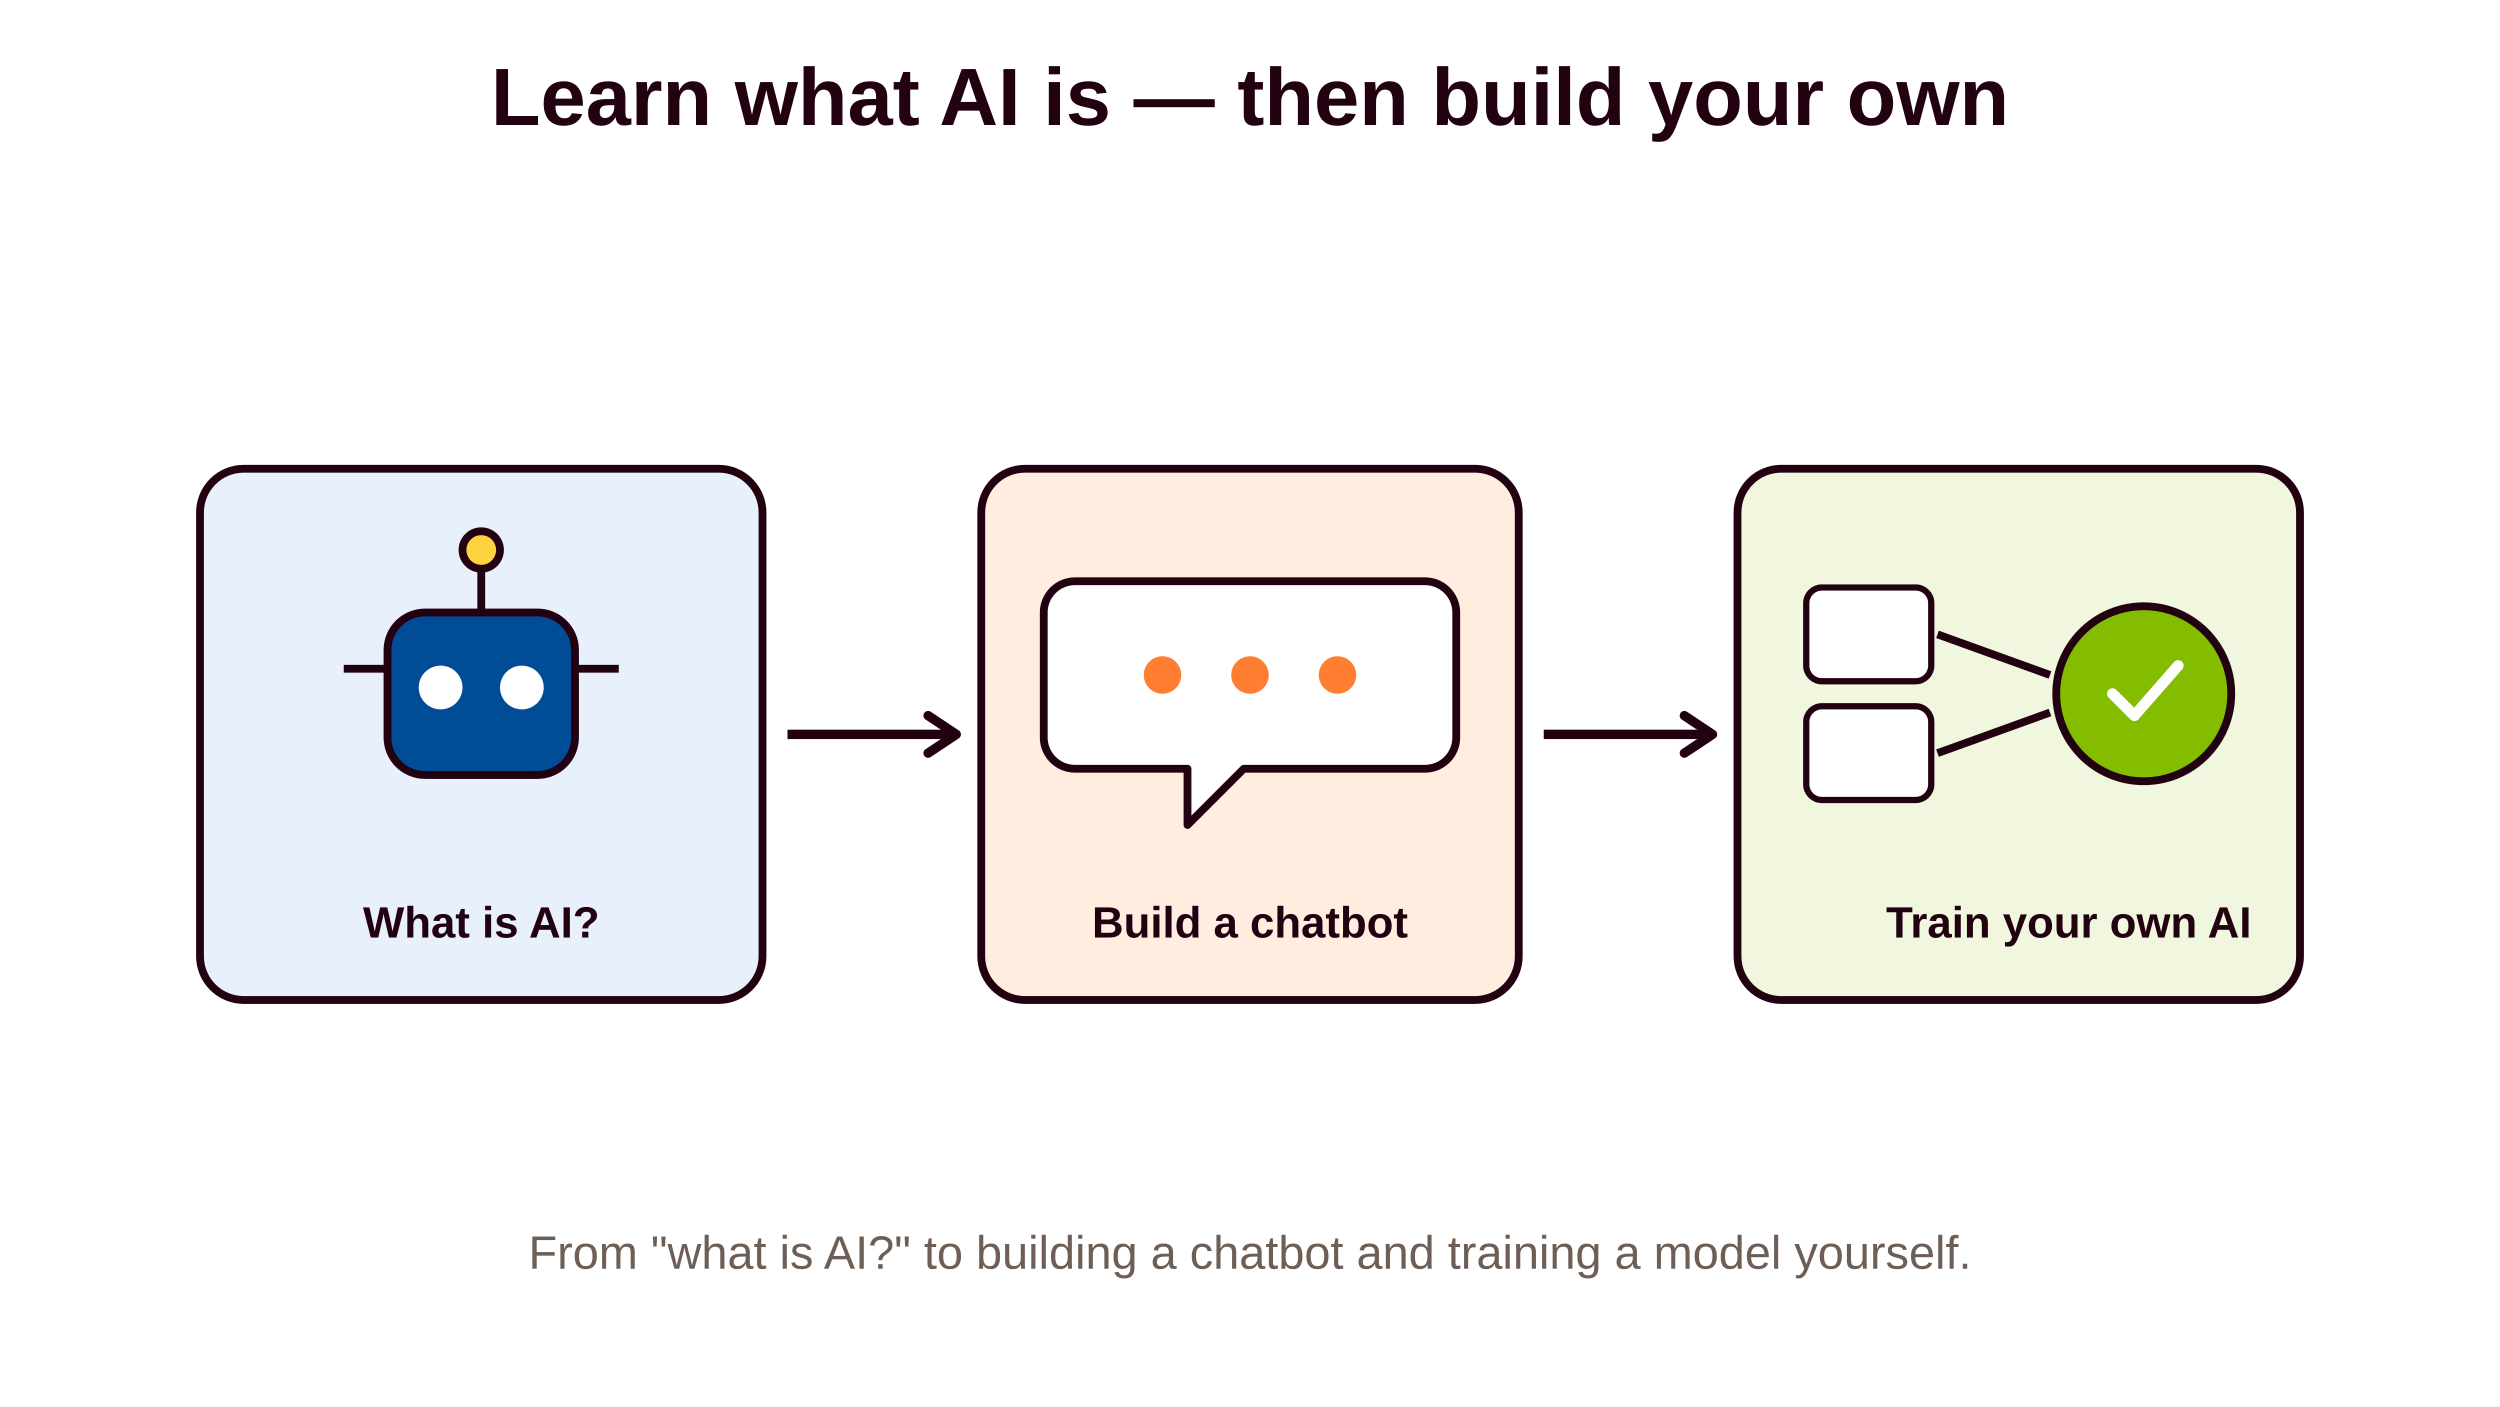
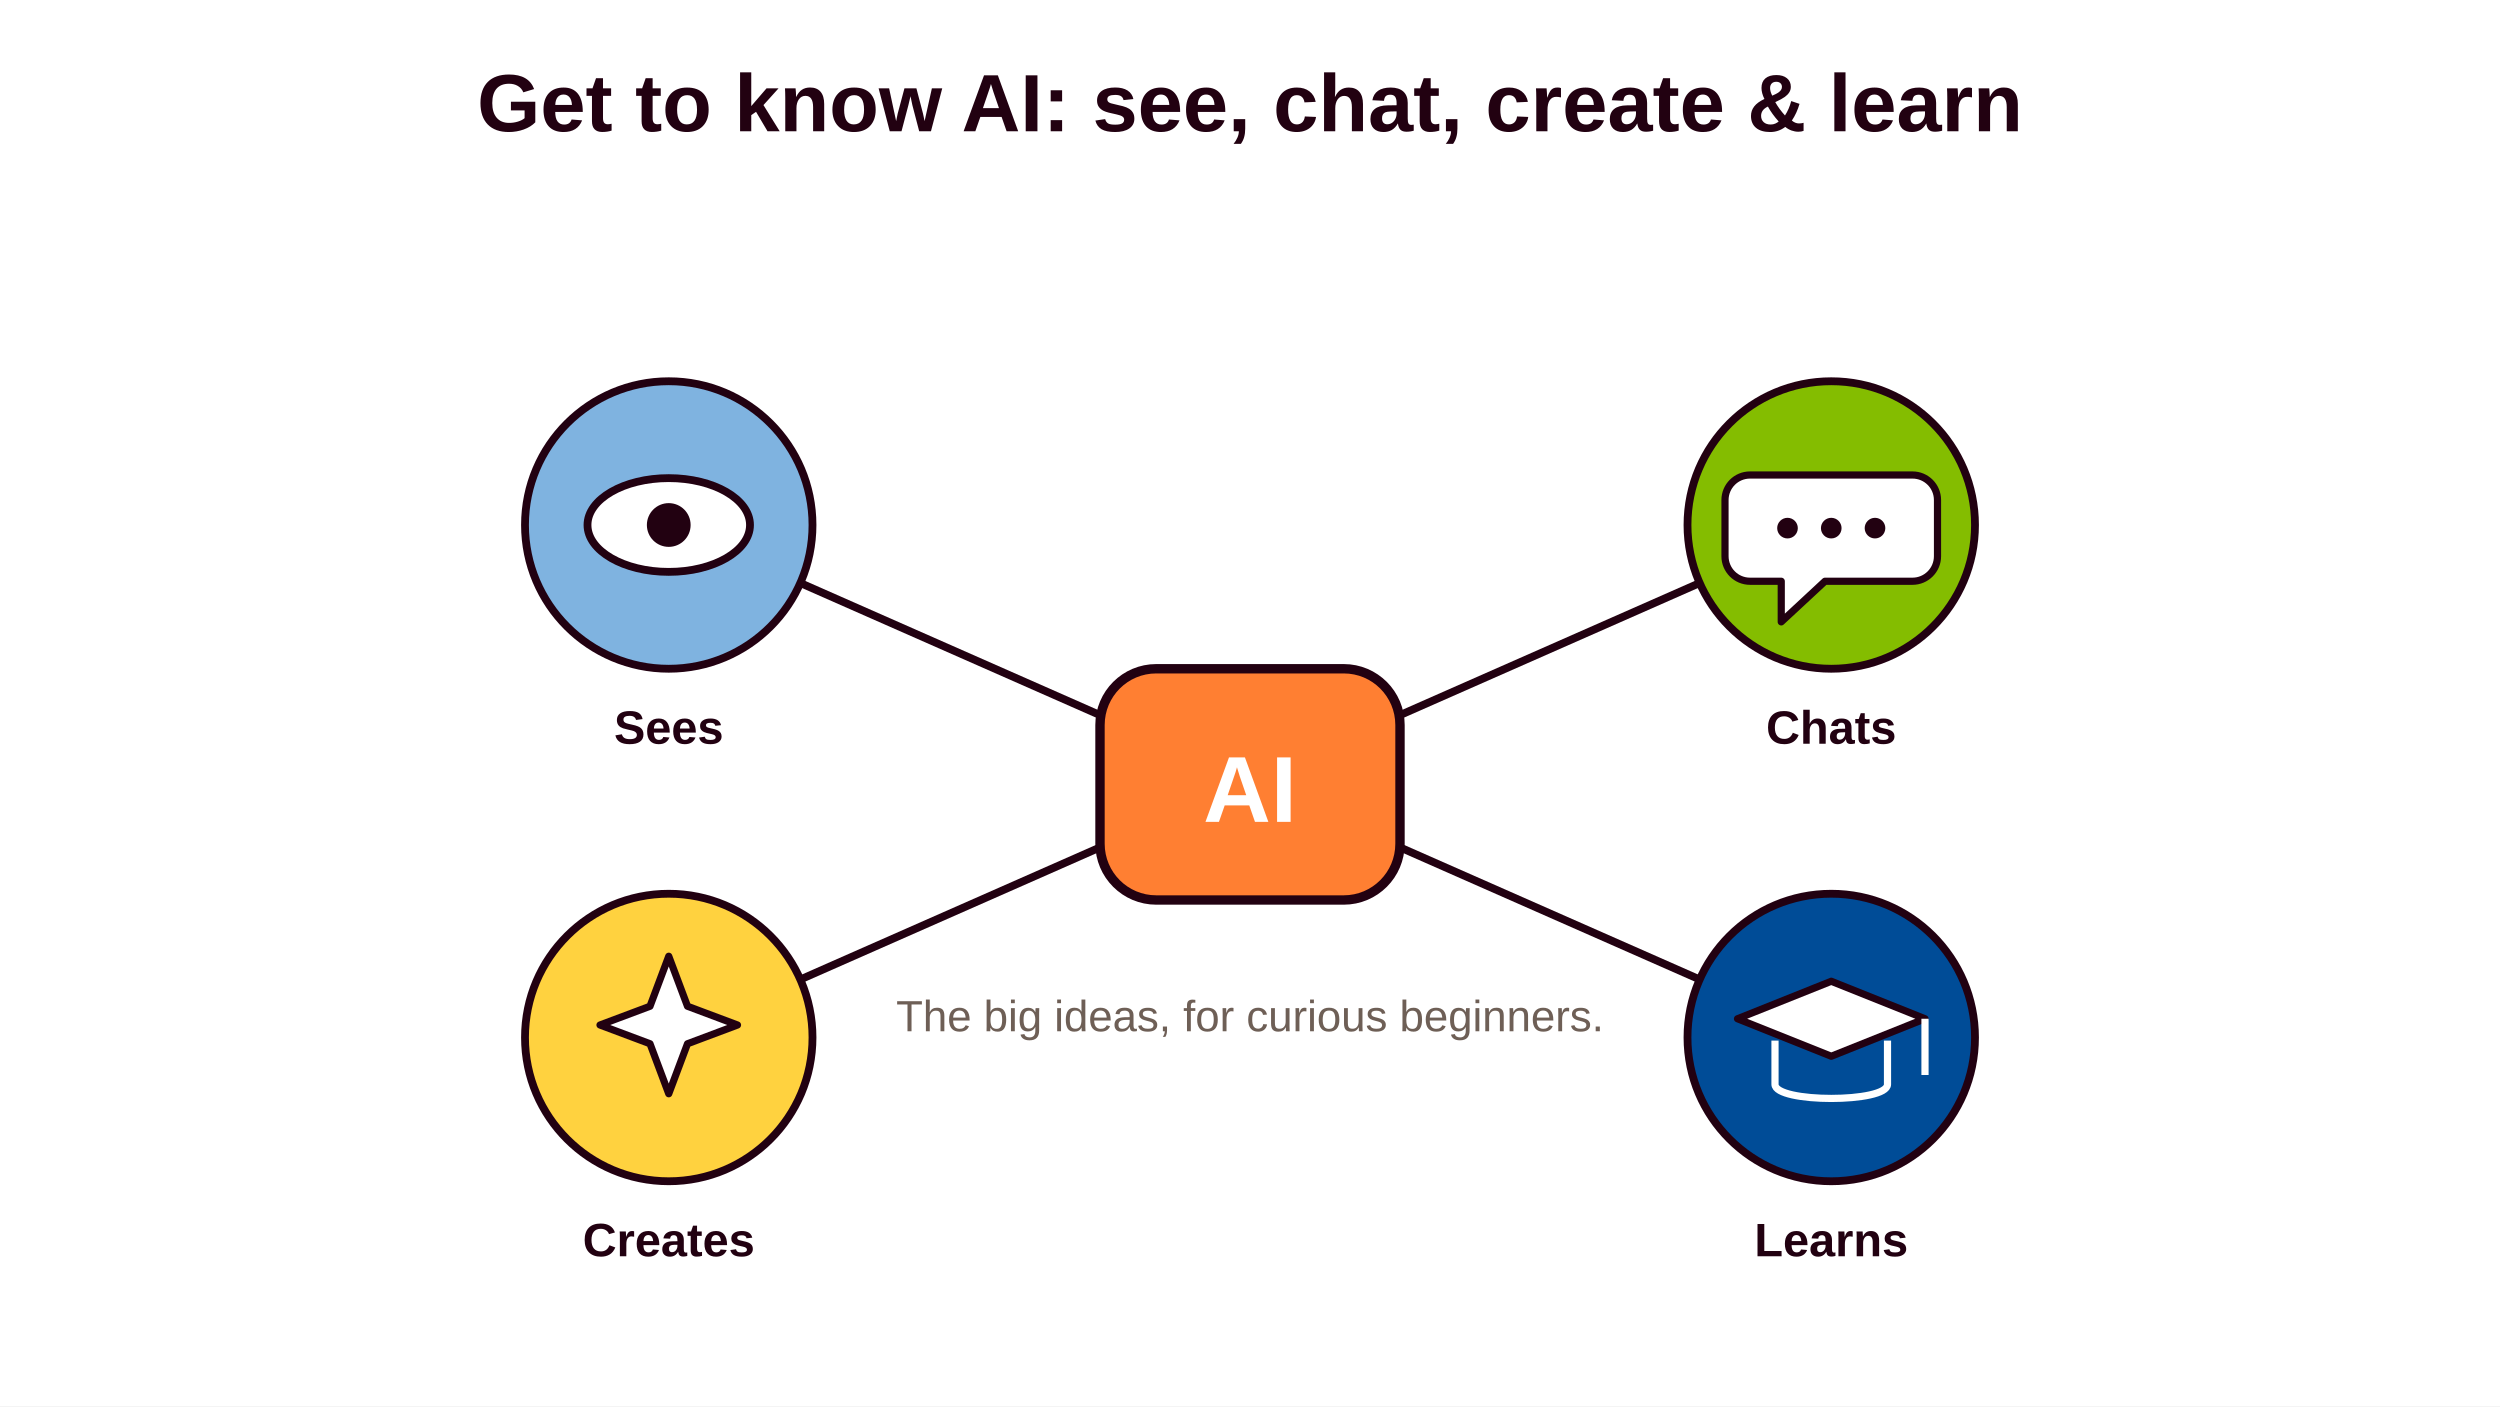
<svg xmlns="http://www.w3.org/2000/svg" viewBox="0 0 800 450">
  <rect width="800" height="450" fill="#fff" />
-   <text x="400" y="40" text-anchor="middle" font-family="Jost,Arial,sans-serif" font-weight="800" font-size="26" fill="#220111">Learn what AI is — then build your own</text>
-   <g>
-     <rect x="64" y="150" width="180" height="170" rx="14" fill="#E7F0FB" stroke="#220111" stroke-width="2.5" />
-     <rect x="124" y="196" width="60" height="52" rx="12" fill="#004C97" stroke="#220111" stroke-width="2.5" />
-     <circle cx="141" cy="220" r="7" fill="#fff" />
-     <circle cx="167" cy="220" r="7" fill="#fff" />
-     <line x1="154" y1="180" x2="154" y2="196" stroke="#220111" stroke-width="2.5" />
-     <circle cx="154" cy="176" r="6" fill="#FFD23F" stroke="#220111" stroke-width="2.5" />
-     <line x1="124" y1="214" x2="110" y2="214" stroke="#220111" stroke-width="2.5" />
-     <line x1="184" y1="214" x2="198" y2="214" stroke="#220111" stroke-width="2.5" />
-     <text x="154" y="300" text-anchor="middle" font-family="Jost,Arial,sans-serif" font-weight="700" font-size="14" fill="#220111">What is AI?</text>
+   <text x="400" y="42" text-anchor="middle" font-family="Jost,Arial,sans-serif" font-weight="800" font-size="26" fill="#220111">Get to know AI: see, chat, create &amp; learn</text>
+   <g stroke="#220111" stroke-width="2.5">
+     <line x1="400" y1="250" x2="214" y2="168" />
+     <line x1="400" y1="250" x2="586" y2="168" />
+     <line x1="400" y1="250" x2="214" y2="332" />
+     <line x1="400" y1="250" x2="586" y2="332" />
  </g>
-   <line x1="252" y1="235" x2="306" y2="235" stroke="#220111" stroke-width="3" />
-   <path d="M297 229 L306 235 L297 241" fill="none" stroke="#220111" stroke-width="3" stroke-linecap="round" stroke-linejoin="round" />
-   <g>
-     <rect x="314" y="150" width="172" height="170" rx="14" fill="#FFEDE0" stroke="#220111" stroke-width="2.5" />
-     <path d="M344 186 h112 a10 10 0 0 1 10 10 v40 a10 10 0 0 1 -10 10 h-58 l-18 18 v-18 h-36 a10 10 0 0 1 -10 -10 v-40 a10 10 0 0 1 10 -10 z" fill="#fff" stroke="#220111" stroke-width="2.5" stroke-linejoin="round" />
-     <circle cx="372" cy="216" r="6" fill="#FF7F32" />
-     <circle cx="400" cy="216" r="6" fill="#FF7F32" />
-     <circle cx="428" cy="216" r="6" fill="#FF7F32" />
-     <text x="400" y="300" text-anchor="middle" font-family="Jost,Arial,sans-serif" font-weight="700" font-size="14" fill="#220111">Build a chatbot</text>
+   <rect x="352" y="214" width="96" height="74" rx="18" fill="#FF7F32" stroke="#220111" stroke-width="3" />
+   <text x="400" y="263" text-anchor="middle" font-family="Jost,Arial,sans-serif" font-weight="800" font-size="30" fill="#fff">AI</text>
+   <circle cx="214" cy="168" r="46" fill="#7FB3E0" stroke="#220111" stroke-width="2.5" />
+   <ellipse cx="214" cy="168" rx="26" ry="15" fill="#fff" stroke="#220111" stroke-width="2.5" />
+   <circle cx="214" cy="168" r="7" fill="#220111" />
+   <text x="214" y="238" text-anchor="middle" font-family="Jost,Arial,sans-serif" font-weight="700" font-size="15" fill="#220111">Sees</text>
+   <circle cx="586" cy="168" r="46" fill="#84BD00" stroke="#220111" stroke-width="2.5" />
+   <path d="M560 152 h52 a8 8 0 0 1 8 8 v18 a8 8 0 0 1 -8 8 h-28 l-14 13 v-13 h-10 a8 8 0 0 1 -8 -8 v-18 a8 8 0 0 1 8 -8 z" fill="#fff" stroke="#220111" stroke-width="2.3" stroke-linejoin="round" />
+   <g fill="#220111">
+     <circle cx="572" cy="169" r="3.3" />
+     <circle cx="586" cy="169" r="3.3" />
+     <circle cx="600" cy="169" r="3.3" />
  </g>
-   <line x1="494" y1="235" x2="548" y2="235" stroke="#220111" stroke-width="3" />
-   <path d="M539 229 L548 235 L539 241" fill="none" stroke="#220111" stroke-width="3" stroke-linecap="round" stroke-linejoin="round" />
-   <g>
-     <rect x="556" y="150" width="180" height="170" rx="14" fill="#F0F7DE" stroke="#220111" stroke-width="2.5" />
-     <rect x="578" y="188" width="40" height="30" rx="5" fill="#fff" stroke="#220111" stroke-width="2" />
-     <rect x="578" y="226" width="40" height="30" rx="5" fill="#fff" stroke="#220111" stroke-width="2" />
-     <circle cx="686" cy="222" r="28" fill="#84BD00" stroke="#220111" stroke-width="2.5" />
-     <path d="M676 222 l7 7 l14 -16" fill="none" stroke="#fff" stroke-width="3.5" stroke-linecap="round" stroke-linejoin="round" />
-     <line x1="620" y1="203" x2="656" y2="216" stroke="#220111" stroke-width="2.5" />
-     <line x1="620" y1="241" x2="656" y2="228" stroke="#220111" stroke-width="2.5" />
-     <text x="662" y="300" text-anchor="middle" font-family="Jost,Arial,sans-serif" font-weight="700" font-size="14" fill="#220111">Train your own AI</text>
-   </g>
-   <text x="400" y="406" text-anchor="middle" font-family="Jost,Arial,sans-serif" font-weight="500" font-size="15" fill="#6E5F56">From "what is AI?" to building a chatbot and training a model yourself.</text>
+   <text x="586" y="238" text-anchor="middle" font-family="Jost,Arial,sans-serif" font-weight="700" font-size="15" fill="#220111">Chats</text>
+   <circle cx="214" cy="332" r="46" fill="#FFD23F" stroke="#220111" stroke-width="2.5" />
+   <path d="M214 306 l6 16 l16 6 l-16 6 l-6 16 l-6 -16 l-16 -6 l16 -6 z" fill="#fff" stroke="#220111" stroke-width="2.3" stroke-linejoin="round" />
+   <text x="214" y="402" text-anchor="middle" font-family="Jost,Arial,sans-serif" font-weight="700" font-size="15" fill="#220111">Creates</text>
+   <circle cx="586" cy="332" r="46" fill="#004C97" stroke="#220111" stroke-width="2.5" />
+   <path d="M586 314 l30 12 l-30 12 l-30 -12 z" fill="#fff" stroke="#220111" stroke-width="2.3" stroke-linejoin="round" />
+   <path d="M568 333 v14 c0 6 36 6 36 0 v-14" fill="none" stroke="#fff" stroke-width="2.3" />
+   <line x1="616" y1="326" x2="616" y2="344" stroke="#fff" stroke-width="2.3" />
+   <text x="586" y="402" text-anchor="middle" font-family="Jost,Arial,sans-serif" font-weight="700" font-size="15" fill="#220111">Learns</text>
+   <text x="400" y="330" text-anchor="middle" font-family="Jost,Arial,sans-serif" font-weight="500" font-size="14" fill="#6E5F56">The big ideas, for curious beginners.</text>
</svg>
